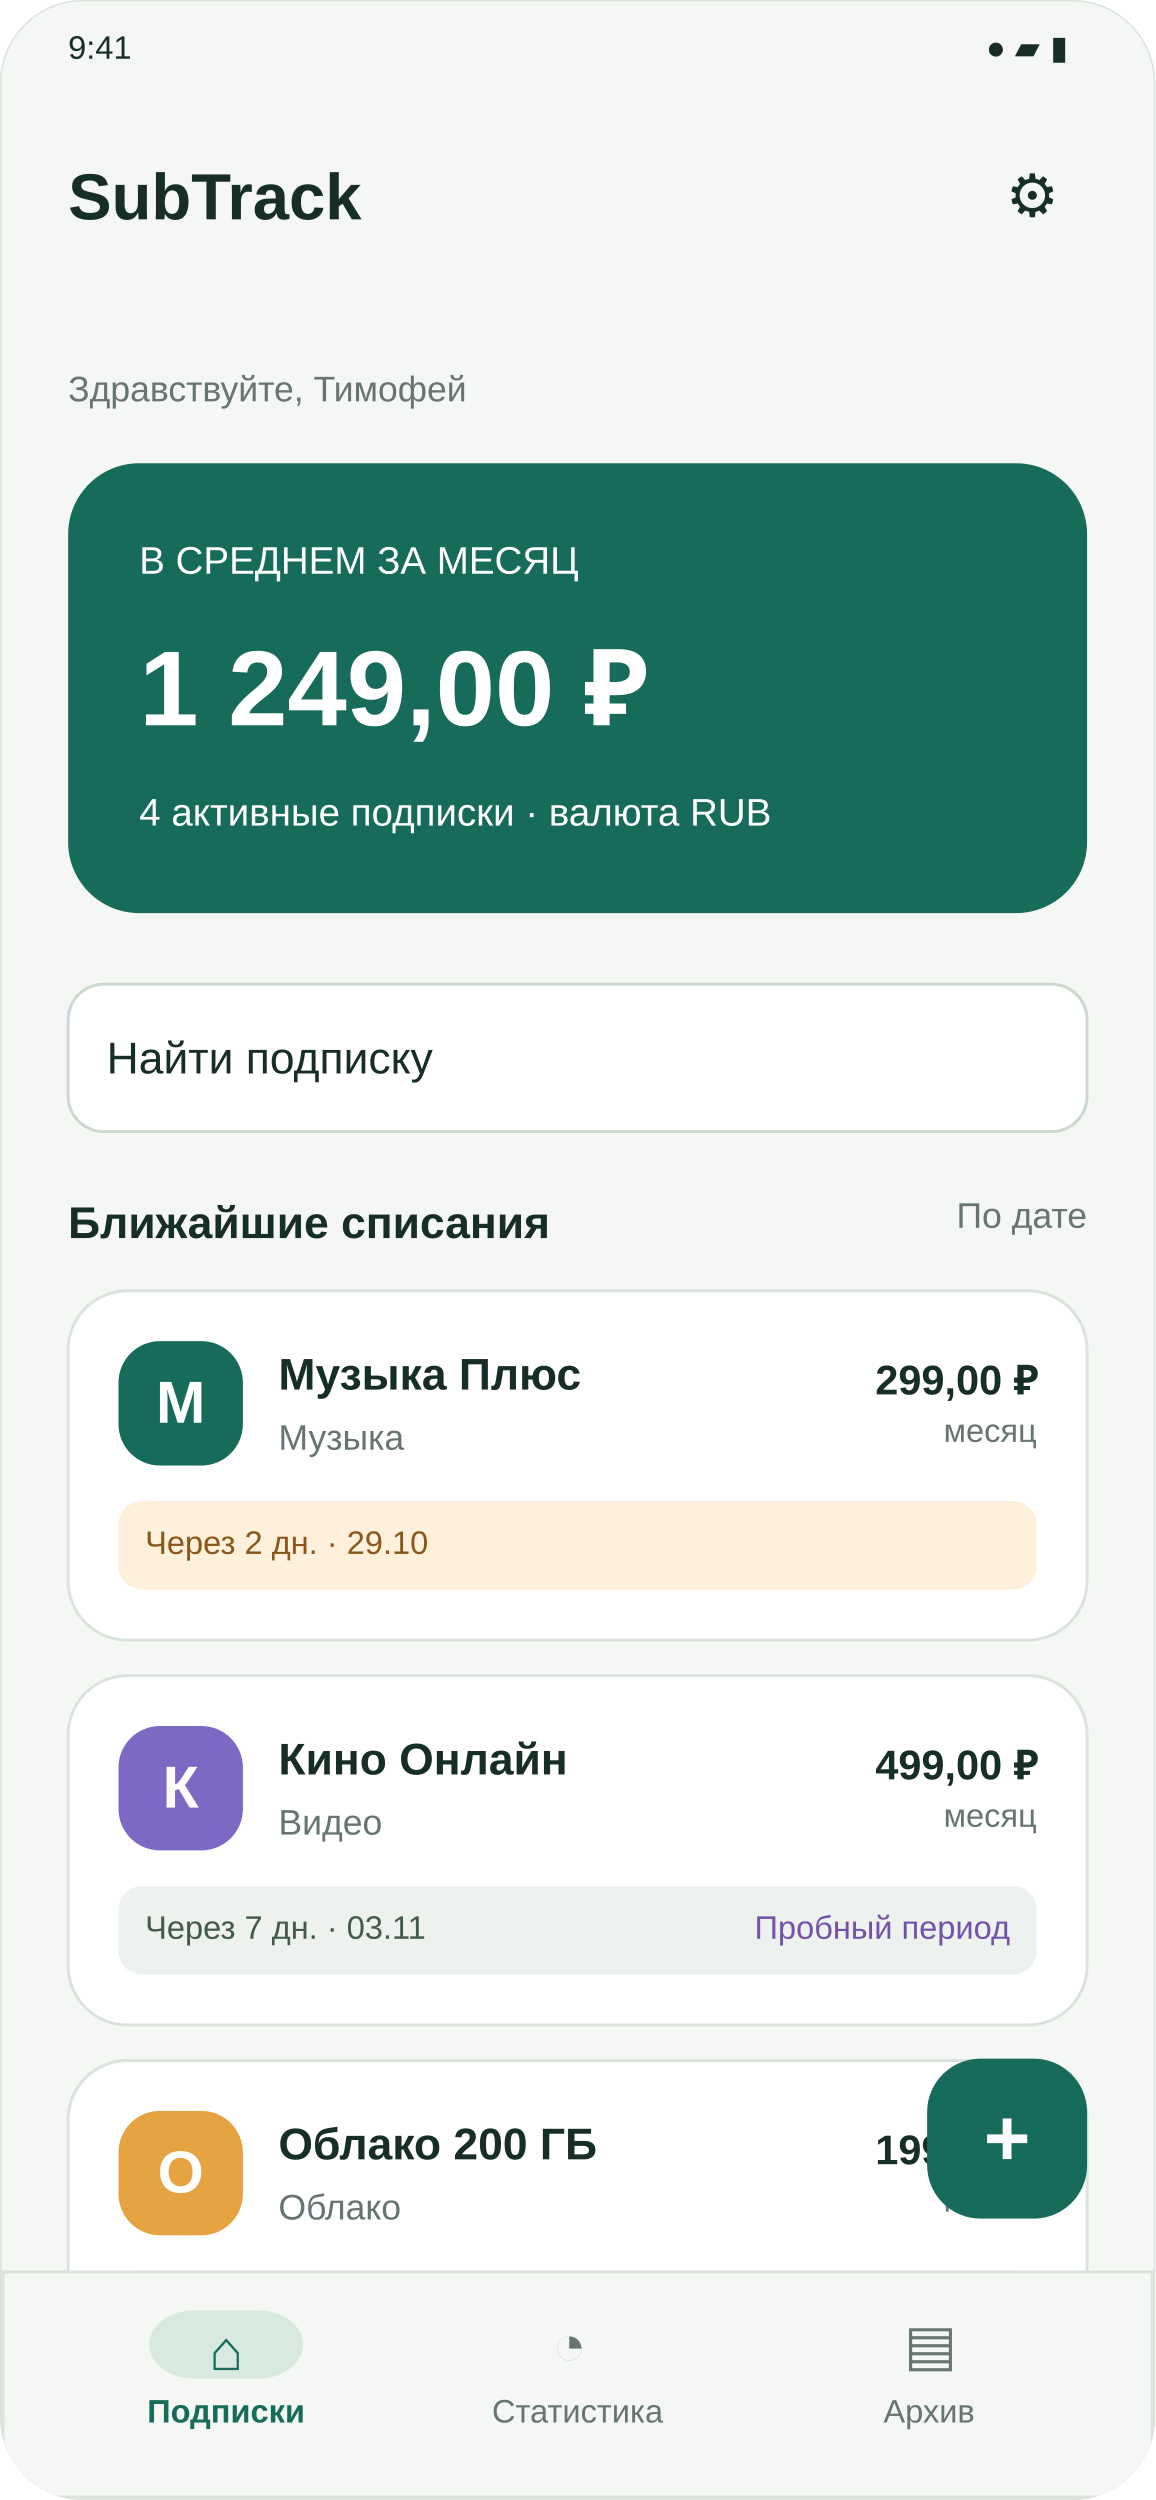
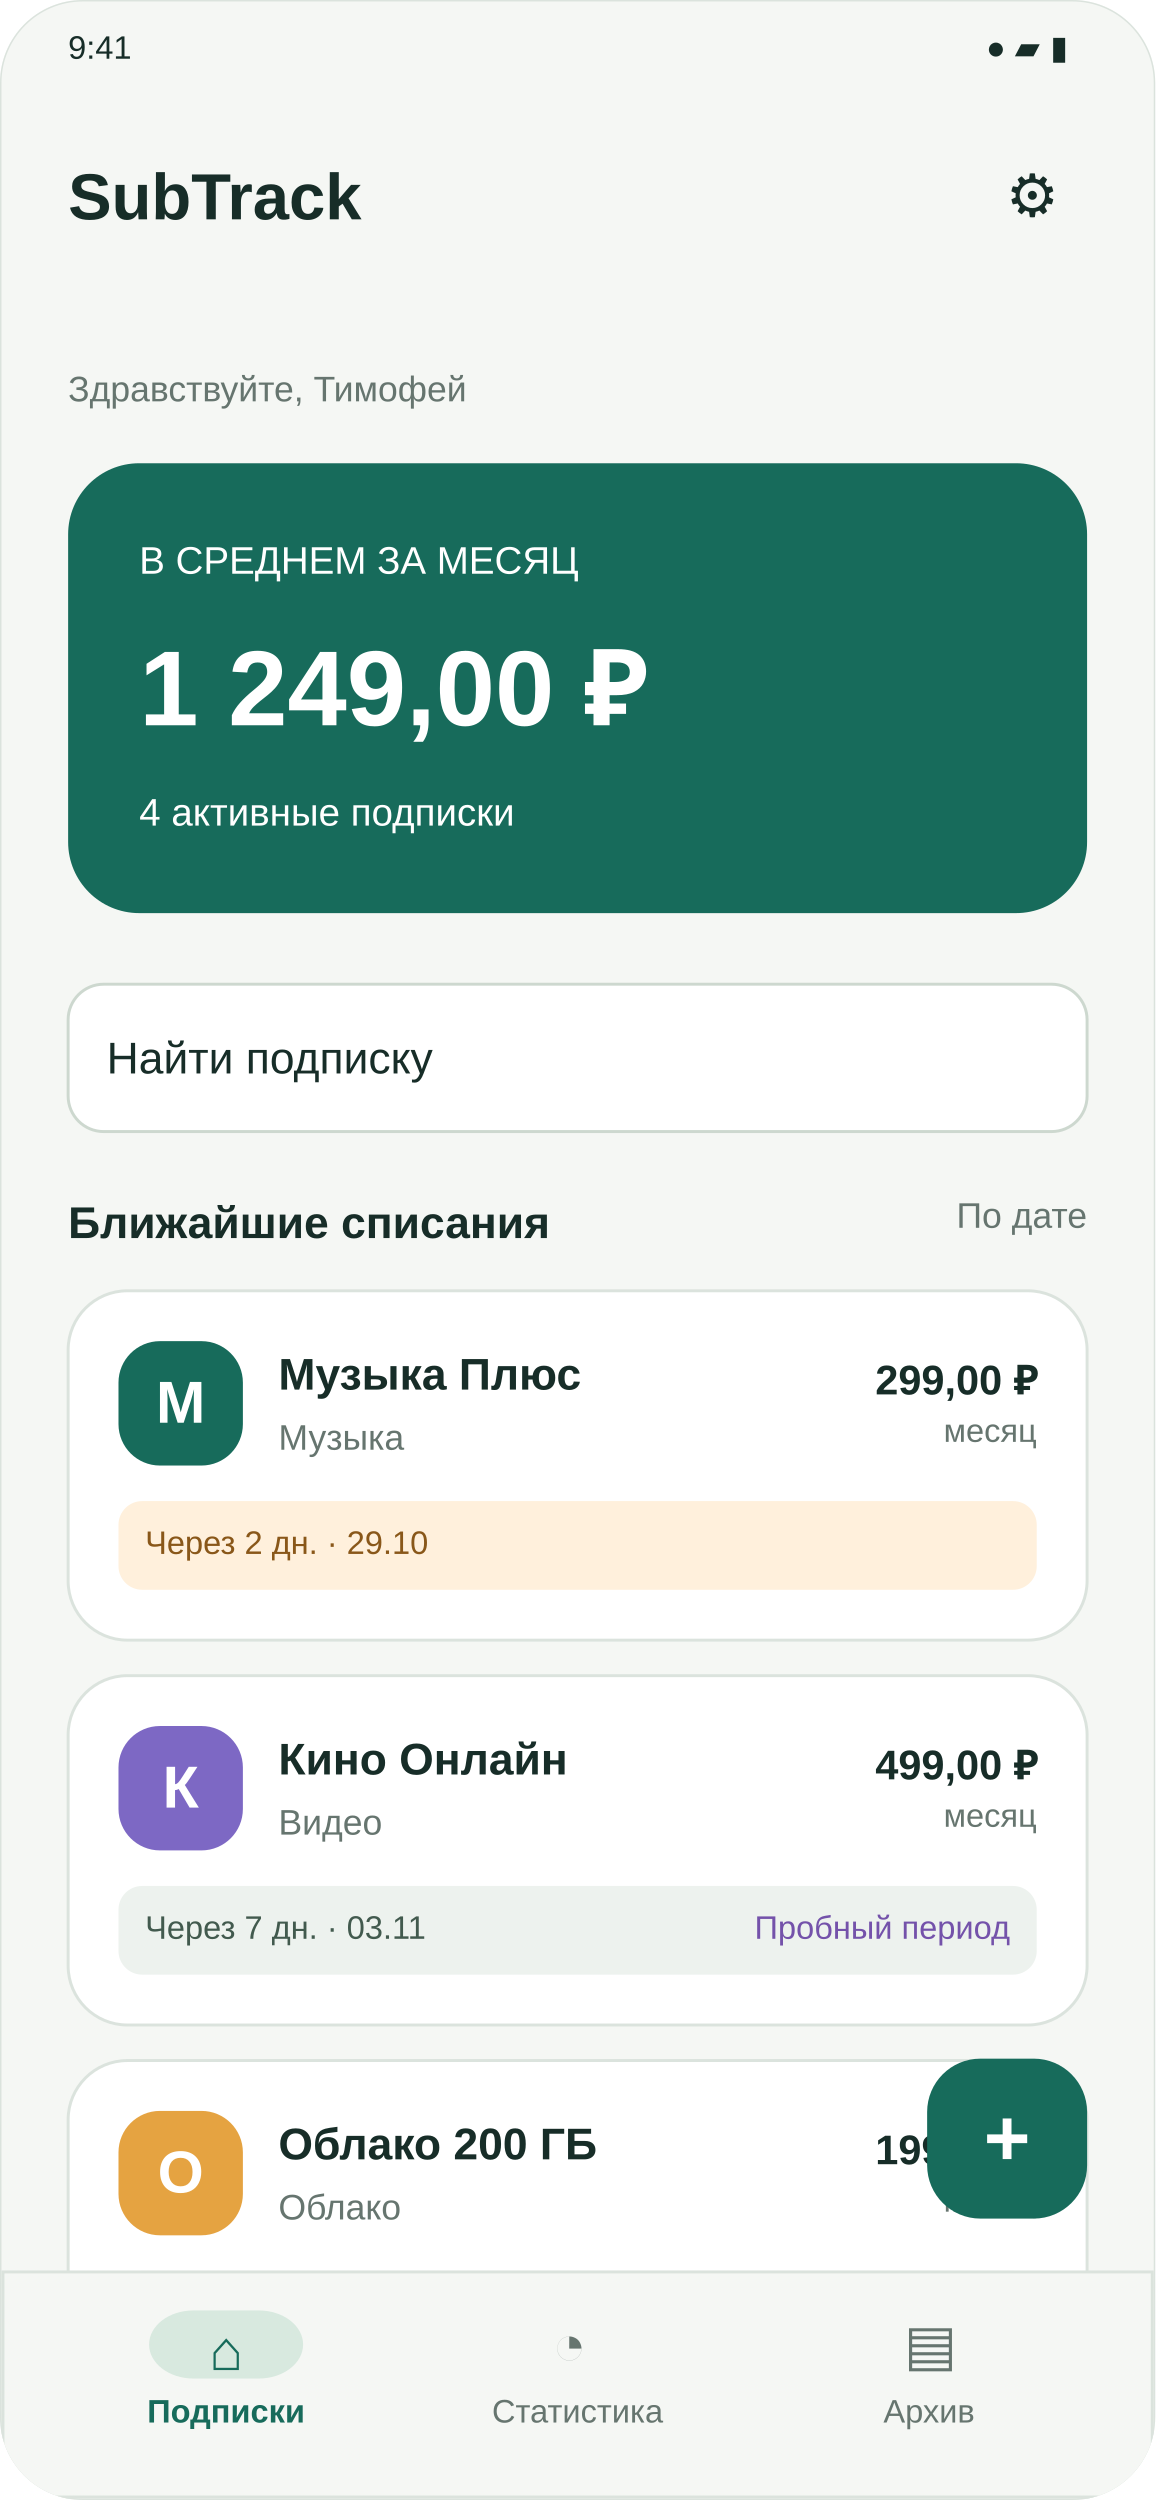
<svg xmlns="http://www.w3.org/2000/svg" width="390" height="844" viewBox="0 0 390 844">
  <defs>
    <clipPath id="mainclip">
      <rect x="0" y="101" width="390" height="666" />
    </clipPath>
    <clipPath id="screen">
      <rect width="390" height="844" rx="28" />
    </clipPath>
  </defs>
  <g clip-path="url(#screen)">
    <rect x="0" y="0" width="390" height="844" rx="28" fill="rgb(245, 247, 244)" stroke="rgb(219, 227, 221)" stroke-width="1" />
    <text x="23" y="19.84" font-family="Arial" font-size="11" font-weight="400" fill="rgb(23, 45, 40)">9:41</text>
    <text x="332.89" y="19.84" font-family="Arial" font-size="11" font-weight="400" fill="rgb(23, 45, 40)">● ▰ ▮</text>
    <text x="23" y="74.05" font-family="Arial" font-size="22" font-weight="700" fill="rgb(23, 45, 40)">SubTrack</text>
    <text x="339.56" y="73.04" font-family="Arial" font-size="20" font-weight="700" fill="rgb(23, 45, 40)">⚙</text>
    <g clip-path="url(#mainclip)">
      <text x="23" y="135.48" font-family="Arial" font-size="12" font-weight="400" fill="rgb(102, 117, 111)">Здравствуйте, Тимофей</text>
      <rect x="23" y="156.39" width="344" height="151.88" rx="24" fill="rgb(23, 107, 91)" stroke="none" stroke-width="0" />
      <text x="47" y="193.69" font-family="Arial" font-size="13" font-weight="400" fill="rgb(255, 255, 255)">В СРЕДНЕМ ЗА МЕСЯЦ</text>
      <text x="47" y="244.85" font-family="Arial" font-size="36" font-weight="700" fill="rgb(255, 255, 255)">1 249,00 ₽</text>
-       <text x="47" y="278.72" font-family="Arial" font-size="13" font-weight="400" fill="rgb(255, 255, 255)">4 активные подписки · валюта RUB</text>
+       <text x="47" y="278.72" font-family="Arial" font-size="13" font-weight="400" fill="rgb(255, 255, 255)">4 активные подписки</text>
      <rect x="23" y="332.27" width="344" height="49.75" rx="12" fill="rgb(255, 255, 255)" stroke="rgb(205, 216, 207)" stroke-width="1" />
      <text x="36" y="362.39" font-family="Arial" font-size="15" font-weight="400" fill="rgb(23, 45, 40)">Найти подписку</text>
      <text x="23" y="417.96" font-family="Arial" font-size="15" font-weight="700" fill="rgb(23, 45, 40)">Ближайшие списания</text>
      <text x="322.91" y="414.5" font-family="Arial" font-size="12" font-weight="400" fill="rgb(102, 117, 111)">По дате</text>
      <rect x="23" y="435.77" width="344" height="117.94" rx="20" fill="rgb(255, 255, 255)" stroke="rgb(219, 227, 221)" stroke-width="1" />
      <rect x="40" y="452.77" width="42" height="42" rx="14" fill="rgb(23, 107, 91)" stroke="none" stroke-width="0" />
      <text x="52.66" y="480.31" font-family="Arial" font-size="20" font-weight="700" fill="rgb(255, 255, 255)">М</text>
      <text x="94" y="469.13" font-family="Arial" font-size="15" font-weight="700" fill="rgb(23, 45, 40)">Музыка Плюс</text>
      <text x="94" y="489.42" font-family="Arial" font-size="12" font-weight="400" fill="rgb(102, 117, 111)">Музыка</text>
      <text x="295.5" y="470.76" font-family="Arial" font-size="14" font-weight="700" fill="rgb(23, 45, 40)">299,00 ₽</text>
      <text x="318.56" y="486.78" font-family="Arial" font-size="11" font-weight="400" fill="rgb(102, 117, 111)">месяц</text>
      <rect x="40" y="506.77" width="310" height="29.94" rx="8" fill="rgb(255, 240, 220)" stroke="none" stroke-width="0" />
      <text x="49" y="524.61" font-family="Arial" font-size="11" font-weight="400" fill="rgb(137, 87, 25)">Через 2 дн. · 29.10</text>
      <rect x="23" y="565.7" width="344" height="117.94" rx="20" fill="rgb(255, 255, 255)" stroke="rgb(219, 227, 221)" stroke-width="1" />
      <rect x="40" y="582.7" width="42" height="42" rx="14" fill="rgb(125, 104, 196)" stroke="none" stroke-width="0" />
      <text x="54.89" y="610.24" font-family="Arial" font-size="20" font-weight="700" fill="rgb(255, 255, 255)">К</text>
      <text x="94" y="599.07" font-family="Arial" font-size="15" font-weight="700" fill="rgb(23, 45, 40)">Кино Онлайн</text>
      <text x="94" y="619.36" font-family="Arial" font-size="12" font-weight="400" fill="rgb(102, 117, 111)">Видео</text>
      <text x="295.5" y="600.7" font-family="Arial" font-size="14" font-weight="700" fill="rgb(23, 45, 40)">499,00 ₽</text>
      <text x="318.56" y="616.72" font-family="Arial" font-size="11" font-weight="400" fill="rgb(102, 117, 111)">месяц</text>
      <rect x="40" y="636.7" width="310" height="29.94" rx="8" fill="rgb(237, 242, 238)" stroke="none" stroke-width="0" />
      <text x="49" y="654.54" font-family="Arial" font-size="11" font-weight="400" fill="rgb(66, 90, 78)">Через 7 дн. · 03.11</text>
      <text x="254.73" y="654.54" font-family="Arial" font-size="11" font-weight="400" fill="rgb(116, 82, 170)">Пробный период</text>
      <rect x="23" y="695.64" width="344" height="117.94" rx="20" fill="rgb(255, 255, 255)" stroke="rgb(219, 227, 221)" stroke-width="1" />
      <rect x="40" y="712.64" width="42" height="42" rx="14" fill="rgb(229, 163, 65)" stroke="none" stroke-width="0" />
      <text x="53.22" y="740.18" font-family="Arial" font-size="20" font-weight="700" fill="rgb(255, 255, 255)">О</text>
      <text x="94" y="729" font-family="Arial" font-size="15" font-weight="700" fill="rgb(23, 45, 40)">Облако 200 ГБ</text>
      <text x="94" y="749.29" font-family="Arial" font-size="12" font-weight="400" fill="rgb(102, 117, 111)">Облако</text>
      <text x="295.5" y="730.64" font-family="Arial" font-size="14" font-weight="700" fill="rgb(23, 45, 40)">199,00 ₽</text>
      <text x="318.56" y="746.65" font-family="Arial" font-size="11" font-weight="400" fill="rgb(102, 117, 111)">месяц</text>
      <rect x="40" y="766.64" width="310" height="29.94" rx="8" fill="rgb(237, 242, 238)" stroke="none" stroke-width="0" />
      <text x="49" y="784.48" font-family="Arial" font-size="11" font-weight="400" fill="rgb(66, 90, 78)">Через 16 дн. · 12.11</text>
      <rect x="23" y="825.58" width="344" height="117.94" rx="20" fill="rgb(255, 255, 255)" stroke="rgb(219, 227, 221)" stroke-width="1" />
      <rect x="40" y="842.58" width="42" height="42" rx="14" fill="rgb(76, 140, 186)" stroke="none" stroke-width="0" />
      <text x="54.89" y="870.12" font-family="Arial" font-size="20" font-weight="700" fill="rgb(255, 255, 255)">К</text>
      <text x="94" y="858.94" font-family="Arial" font-size="15" font-weight="700" fill="rgb(23, 45, 40)">Курс Языка</text>
      <text x="94" y="879.23" font-family="Arial" font-size="12" font-weight="400" fill="rgb(102, 117, 111)">Обучение</text>
      <text x="283.83" y="860.57" font-family="Arial" font-size="14" font-weight="700" fill="rgb(23, 45, 40)">3 024,00 ₽</text>
      <text x="333.92" y="876.59" font-family="Arial" font-size="11" font-weight="400" fill="rgb(102, 117, 111)">год</text>
      <text x="49" y="914.42" font-family="Arial" font-size="11" font-weight="400" fill="rgb(66, 90, 78)">Через 35 дн. · 01.12</text>
    </g>
    <rect x="1" y="767" width="388" height="76" rx="0" fill="rgb(245, 247, 244)" stroke="rgb(219, 227, 221)" stroke-width="1" />
    <rect x="50.33" y="780" width="52" height="23" rx="15" fill="rgb(216, 233, 223)" stroke="none" stroke-width="0" />
    <text x="70.63" y="800.14" font-family="Arial" font-size="19" font-weight="900" fill="rgb(23, 107, 91)">⌂</text>
    <text x="49.69" y="817.84" font-family="Arial" font-size="11" font-weight="700" fill="rgb(23, 107, 91)">Подписки</text>
    <text x="186.48" y="798.22" font-family="Arial" font-size="19" font-weight="700" fill="rgb(102, 117, 111)">◔</text>
    <text x="166.09" y="817.84" font-family="Arial" font-size="11" font-weight="400" fill="rgb(102, 117, 111)">Статистика</text>
    <text x="305.16" y="798.22" font-family="Arial" font-size="19" font-weight="700" fill="rgb(102, 117, 111)">▤</text>
    <text x="298.25" y="817.84" font-family="Arial" font-size="11" font-weight="400" fill="rgb(102, 117, 111)">Архив</text>
    <rect x="313" y="695" width="54" height="54" rx="18" fill="rgb(23, 107, 91)" stroke="none" stroke-width="0" />
    <text x="332.11" y="731.02" font-family="Arial" font-size="27" font-weight="700" fill="rgb(255, 255, 255)">+</text>
  </g>
</svg>
